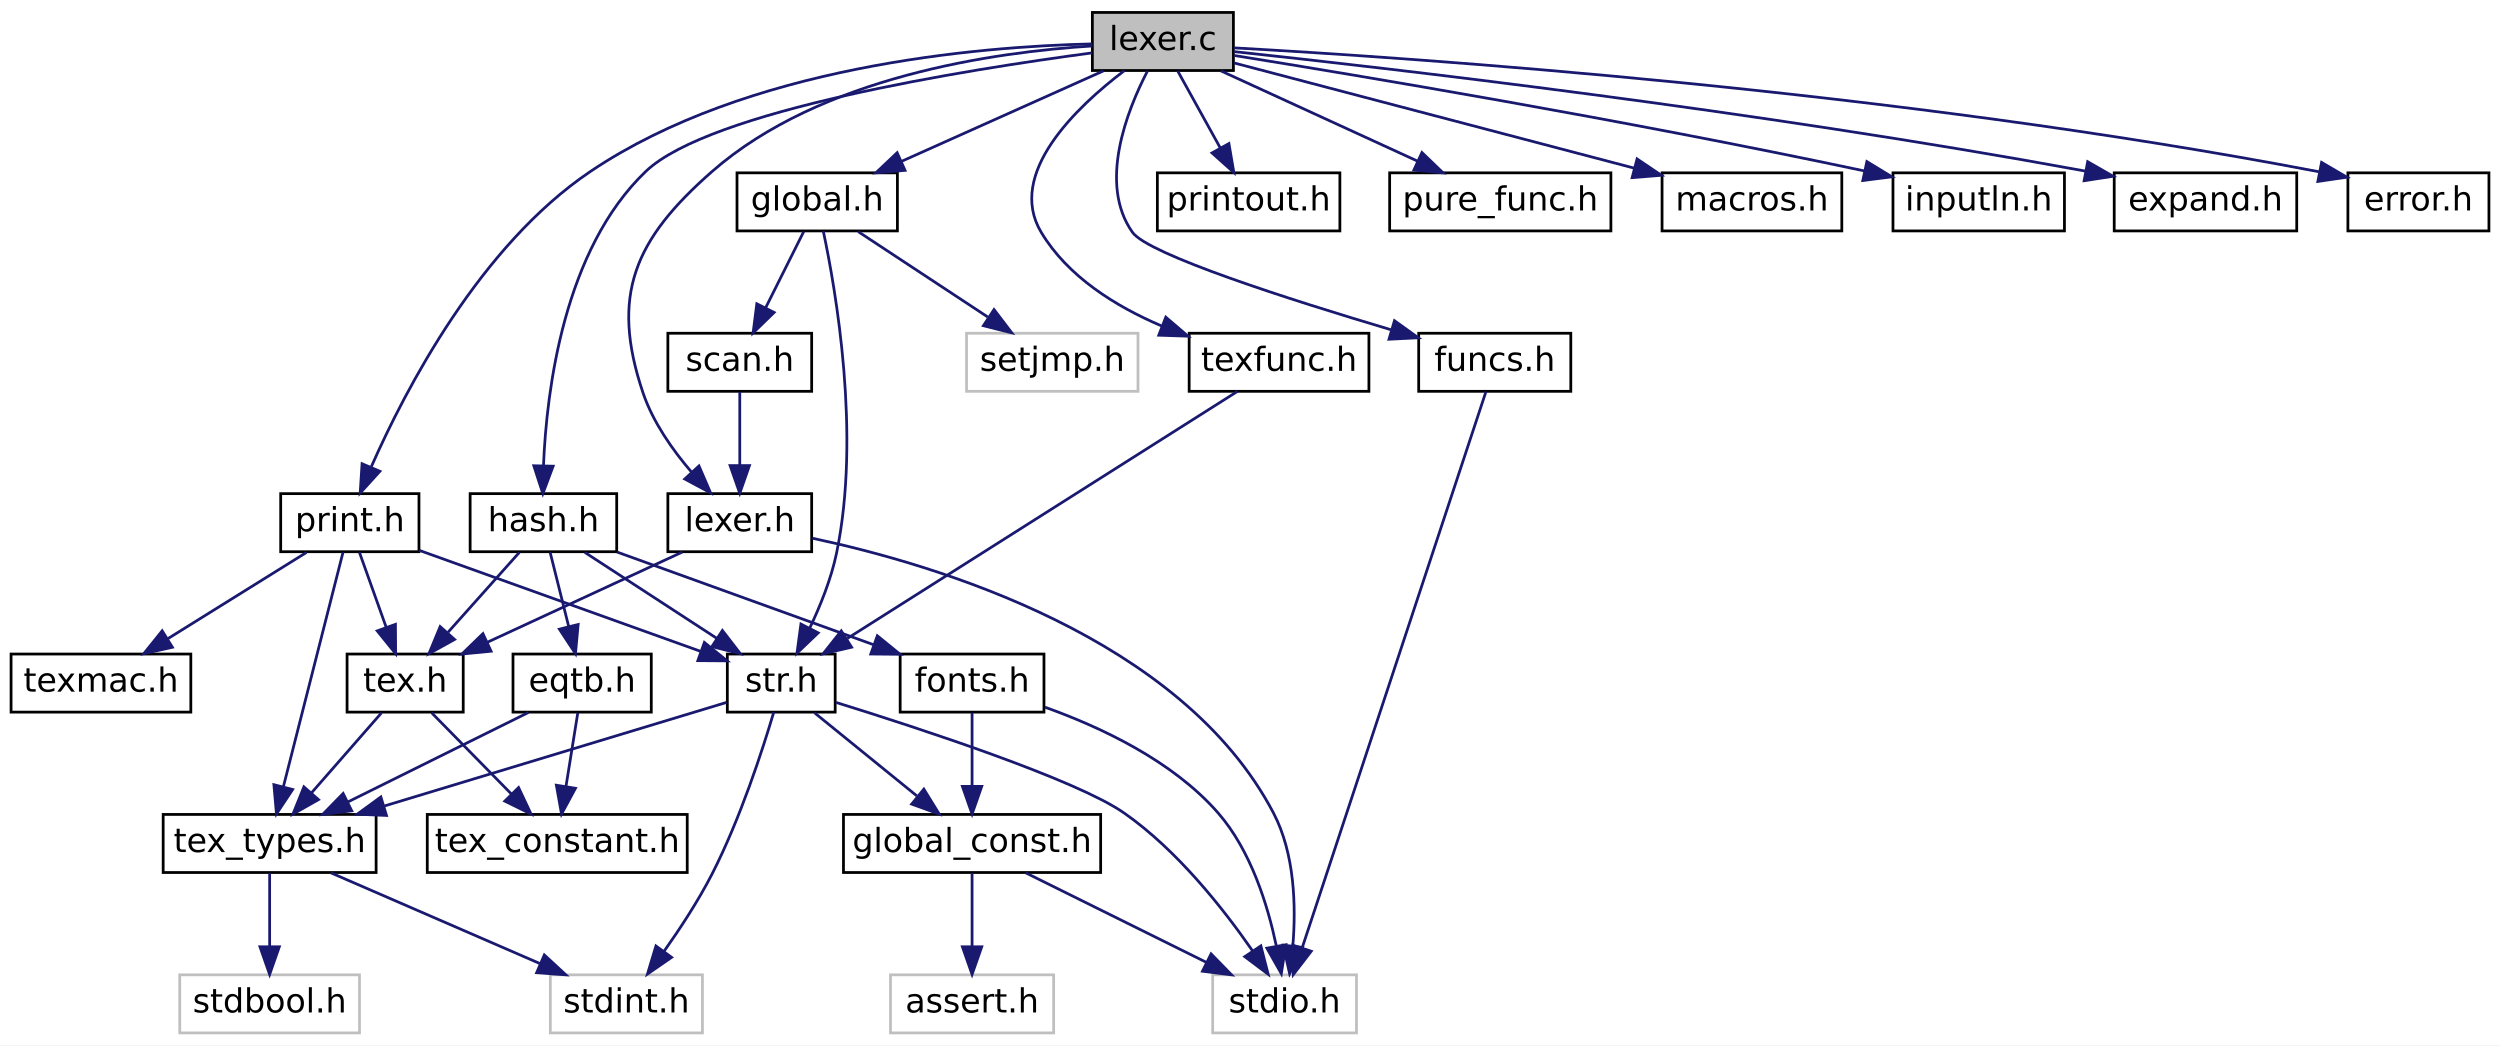
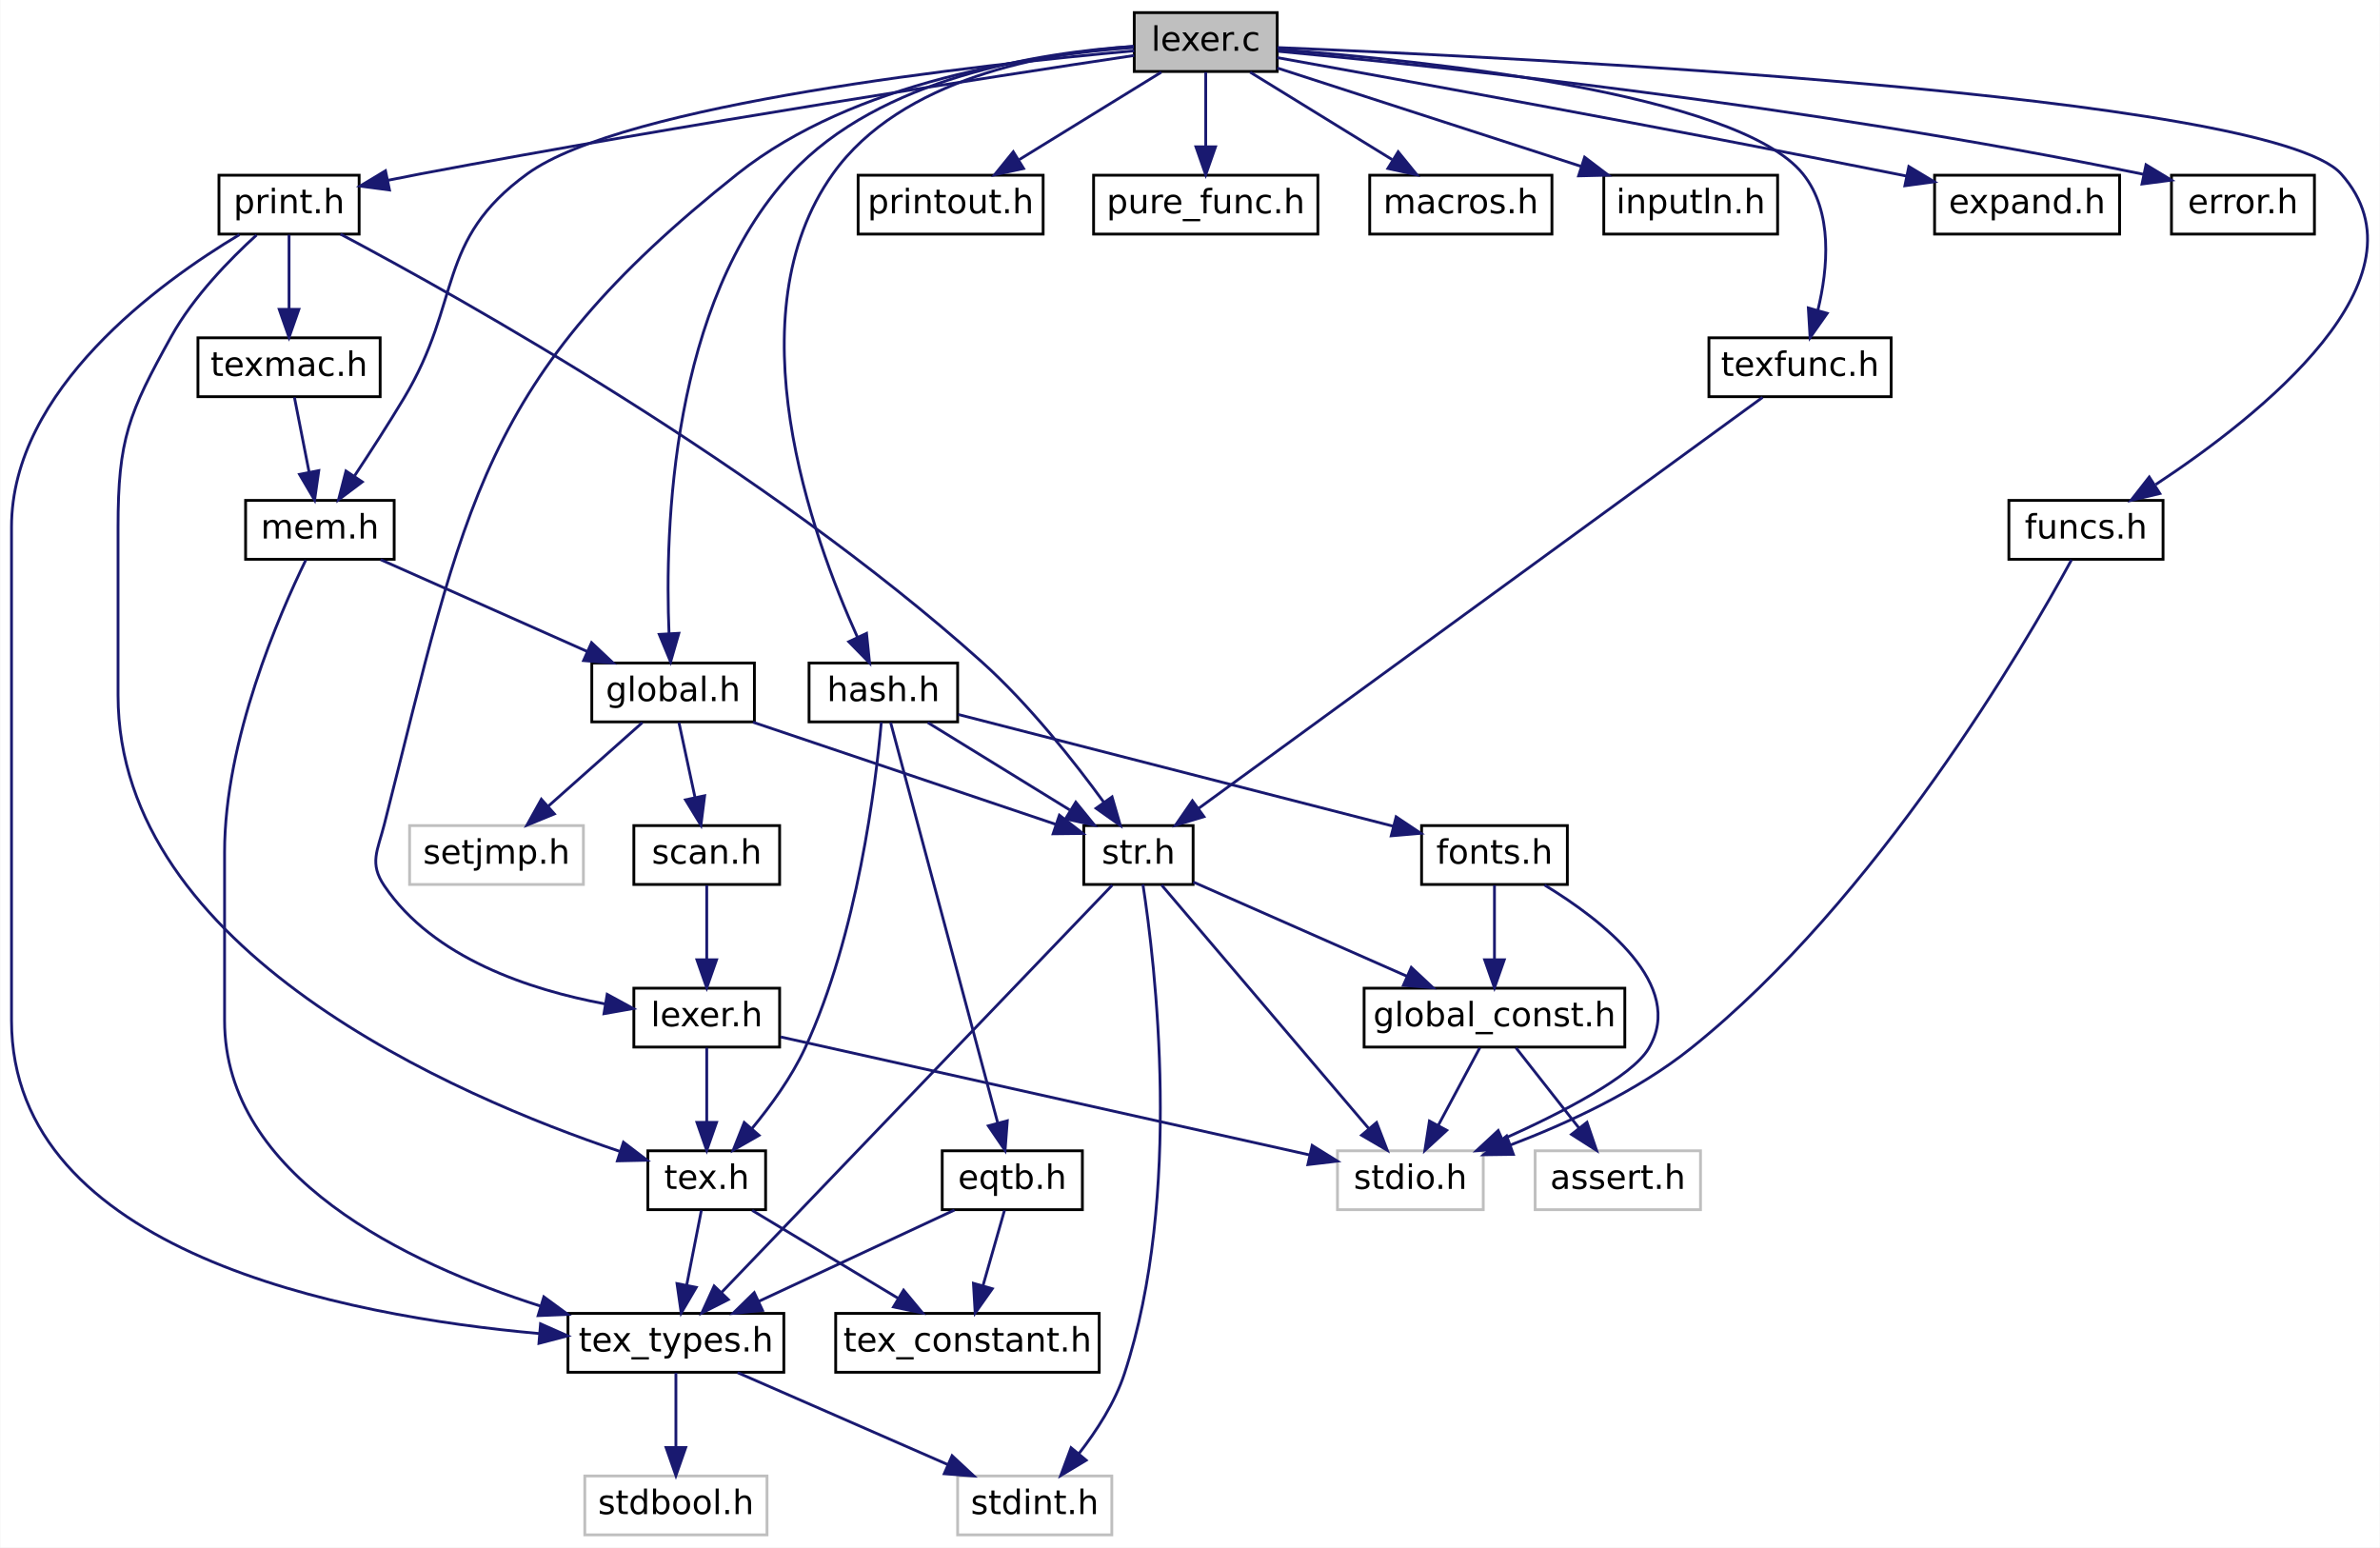
- <svg xmlns="http://www.w3.org/2000/svg" xmlns:xlink="http://www.w3.org/1999/xlink" width="904pt" height="378pt" viewBox="0.00 0.00 904.00 378.00">
-   <g id="graph0" class="graph" transform="scale(1 1) rotate(0) translate(4 374)">
-     <polygon fill="white" stroke="transparent" points="-4,4 -4,-374 900,-374 900,4 -4,4" />
+ <svg xmlns="http://www.w3.org/2000/svg" xmlns:xlink="http://www.w3.org/1999/xlink" width="849pt" height="552pt" viewBox="0.00 0.00 848.78 552.00">
+   <g id="graph0" class="graph" transform="scale(1 1) rotate(0) translate(4 548)">
+     <polygon fill="white" stroke="transparent" points="-4,4 -4,-548 844.78,-548 844.78,4 -4,4" />
    <g id="node1" class="node">
      <g id="a_node1">
        <a xlink:title=" ">
-           <polygon fill="#bfbfbf" stroke="black" points="391,-348.5 391,-369.5 442,-369.5 442,-348.5 391,-348.5" />
-           <text text-anchor="middle" x="416.5" y="-355.9" font-family="DejaVuSans" font-size="12.00">lexer.c</text>
+           <polygon fill="#bfbfbf" stroke="black" points="400.5,-522.5 400.5,-543.5 451.5,-543.5 451.5,-522.5 400.5,-522.5" />
+           <text text-anchor="middle" x="426" y="-529.9" font-family="DejaVuSans" font-size="12.00">lexer.c</text>
        </a>
      </g>
    </g>
    <g id="node2" class="node">
      <g id="a_node2">
        <a xlink:href="print_8h.html" target="_top" xlink:title=" ">
-           <polygon fill="white" stroke="black" points="97.5,-174.5 97.5,-195.5 147.5,-195.5 147.5,-174.5 97.5,-174.5" />
-           <text text-anchor="middle" x="122.5" y="-181.9" font-family="DejaVuSans" font-size="12.00">print.h</text>
+           <polygon fill="white" stroke="black" points="74,-464.5 74,-485.5 124,-485.5 124,-464.5 74,-464.5" />
+           <text text-anchor="middle" x="99" y="-471.9" font-family="DejaVuSans" font-size="12.00">print.h</text>
        </a>
      </g>
    </g>
    <g id="edge1" class="edge">
-       <path fill="none" stroke="midnightblue" d="M390.94,-358.13C349.39,-357.16 266.15,-350.14 209.5,-312 169.61,-285.14 142.66,-233.33 130.27,-205.24" />
-       <polygon fill="midnightblue" stroke="midnightblue" points="133.37,-203.58 126.24,-195.74 126.92,-206.31 133.37,-203.58" />
-     </g>
-     <g id="node13" class="node">
-       <g id="a_node13">
+       <path fill="none" stroke="midnightblue" d="M400.45,-528.21C351.13,-520.81 239.43,-503.6 146,-486 142.14,-485.27 138.12,-484.48 134.12,-483.66" />
+       <polygon fill="midnightblue" stroke="midnightblue" points="134.83,-480.23 124.32,-481.62 133.4,-487.08 134.83,-480.23" />
+     </g>
+     <g id="node9" class="node">
+       <g id="a_node9">
+         <a xlink:href="mem_8h.html" target="_top" xlink:title=" ">
+           <polygon fill="white" stroke="black" points="83.5,-348.5 83.5,-369.5 136.5,-369.5 136.5,-348.5 83.5,-348.5" />
+           <text text-anchor="middle" x="110" y="-355.9" font-family="DejaVuSans" font-size="12.00">mem.h</text>
+         </a>
+       </g>
+     </g>
+     <g id="edge45" class="edge">
+       <path fill="none" stroke="midnightblue" d="M400.47,-529.89C345.57,-524.93 218.44,-511 184,-486 151.16,-462.16 160.88,-440.8 140,-406 134.44,-396.73 127.92,-386.65 122.39,-378.3" />
+       <polygon fill="midnightblue" stroke="midnightblue" points="125.12,-376.1 116.65,-369.73 119.31,-379.99 125.12,-376.1" />
+     </g>
+     <g id="node10" class="node">
+       <g id="a_node10">
        <a xlink:href="global_8h.html" target="_top" xlink:title=" ">
-           <polygon fill="white" stroke="black" points="262.5,-290.5 262.5,-311.5 320.5,-311.5 320.5,-290.5 262.5,-290.5" />
-           <text text-anchor="middle" x="291.5" y="-297.9" font-family="DejaVuSans" font-size="12.00">global.h</text>
-         </a>
-       </g>
-     </g>
-     <g id="edge16" class="edge">
-       <path fill="none" stroke="midnightblue" d="M395.01,-348.37C374.86,-339.34 344.51,-325.75 321.88,-315.61" />
-       <polygon fill="midnightblue" stroke="midnightblue" points="323.26,-312.4 312.71,-311.5 320.4,-318.78 323.26,-312.4" />
-     </g>
-     <g id="node16" class="node">
-       <g id="a_node16">
-         <a xlink:href="lexer_8h.html" target="_top" xlink:title=" ">
-           <polygon fill="white" stroke="black" points="237.5,-174.5 237.5,-195.5 289.5,-195.5 289.5,-174.5 237.5,-174.5" />
-           <text text-anchor="middle" x="263.5" y="-181.9" font-family="DejaVuSans" font-size="12.00">lexer.h</text>
-         </a>
-       </g>
-     </g>
-     <g id="edge42" class="edge">
-       <path fill="none" stroke="midnightblue" d="M390.99,-357.38C355.94,-355.21 292.76,-346.39 253.5,-312 225.48,-287.45 216.6,-267.3 228.5,-232 232.07,-221.41 239.15,-211.34 246.02,-203.33" />
-       <polygon fill="midnightblue" stroke="midnightblue" points="248.75,-205.52 252.94,-195.79 243.6,-200.79 248.75,-205.52" />
+           <polygon fill="white" stroke="black" points="207,-290.5 207,-311.5 265,-311.5 265,-290.5 207,-290.5" />
+           <text text-anchor="middle" x="236" y="-297.9" font-family="DejaVuSans" font-size="12.00">global.h</text>
+         </a>
+       </g>
+     </g>
+     <g id="edge25" class="edge">
+       <path fill="none" stroke="midnightblue" d="M400.25,-531.46C367.08,-529.31 309.9,-520.45 278,-486 235.23,-439.81 233,-359.31 234.55,-322.02" />
+       <polygon fill="midnightblue" stroke="midnightblue" points="238.05,-322.1 235.11,-311.92 231.06,-321.71 238.05,-322.1" />
    </g>
    <g id="node17" class="node">
      <g id="a_node17">
-         <a xlink:href="texfunc_8h.html" target="_top" xlink:title=" ">
-           <polygon fill="white" stroke="black" points="426,-232.5 426,-253.5 491,-253.5 491,-232.5 426,-232.5" />
-           <text text-anchor="middle" x="458.5" y="-239.9" font-family="DejaVuSans" font-size="12.00">texfunc.h</text>
-         </a>
-       </g>
-     </g>
-     <g id="edge23" class="edge">
-       <path fill="none" stroke="midnightblue" d="M402.57,-348.45C385.35,-335.41 359.78,-311.23 372.5,-290 382.1,-273.97 399.41,-263.22 415.99,-256.16" />
-       <polygon fill="midnightblue" stroke="midnightblue" points="417.55,-259.31 425.6,-252.43 415.01,-252.79 417.55,-259.31" />
+         <a xlink:href="lexer_8h.html" target="_top" xlink:title=" ">
+           <polygon fill="white" stroke="black" points="222,-174.5 222,-195.5 274,-195.5 274,-174.5 222,-174.5" />
+           <text text-anchor="middle" x="248" y="-181.9" font-family="DejaVuSans" font-size="12.00">lexer.h</text>
+         </a>
+       </g>
+     </g>
+     <g id="edge46" class="edge">
+       <path fill="none" stroke="midnightblue" d="M400.31,-531.04C364.92,-528.47 300.81,-519.19 259,-486 167.1,-413.04 161.89,-367.72 133,-254 130.59,-244.52 127.52,-240.1 133,-232 150.45,-206.22 184.95,-194.89 211.63,-189.91" />
+       <polygon fill="midnightblue" stroke="midnightblue" points="212.48,-193.31 221.78,-188.24 211.34,-186.4 212.48,-193.31" />
    </g>
    <g id="node18" class="node">
      <g id="a_node18">
-         <a xlink:href="printout_8h.html" target="_top" xlink:title=" ">
-           <polygon fill="white" stroke="black" points="414.5,-290.5 414.5,-311.5 480.5,-311.5 480.5,-290.5 414.5,-290.5" />
-           <text text-anchor="middle" x="447.5" y="-297.9" font-family="DejaVuSans" font-size="12.00">printout.h</text>
-         </a>
-       </g>
-     </g>
-     <g id="edge25" class="edge">
-       <path fill="none" stroke="midnightblue" d="M421.9,-348.25C426.12,-340.62 432.12,-329.79 437.24,-320.53" />
-       <polygon fill="midnightblue" stroke="midnightblue" points="440.38,-322.09 442.16,-311.64 434.26,-318.7 440.38,-322.09" />
+         <a xlink:href="texfunc_8h.html" target="_top" xlink:title=" ">
+           <polygon fill="white" stroke="black" points="605.5,-406.5 605.5,-427.5 670.5,-427.5 670.5,-406.5 605.5,-406.5" />
+           <text text-anchor="middle" x="638" y="-413.9" font-family="DejaVuSans" font-size="12.00">texfunc.h</text>
+         </a>
+       </g>
+     </g>
+     <g id="edge26" class="edge">
+       <path fill="none" stroke="midnightblue" d="M451.78,-530.36C503.23,-526.49 615.71,-514.85 639,-486 649.86,-472.54 647.97,-452.23 644.36,-437.31" />
+       <polygon fill="midnightblue" stroke="midnightblue" points="647.69,-436.23 641.59,-427.57 640.96,-438.15 647.69,-436.23" />
    </g>
    <g id="node19" class="node">
      <g id="a_node19">
-         <a xlink:href="pure__func_8h.html" target="_top" xlink:title=" ">
-           <polygon fill="white" stroke="black" points="498.5,-290.5 498.5,-311.5 578.5,-311.5 578.5,-290.5 498.5,-290.5" />
-           <text text-anchor="middle" x="538.5" y="-297.9" font-family="DejaVuSans" font-size="12.00">pure_func.h</text>
-         </a>
-       </g>
-     </g>
-     <g id="edge26" class="edge">
-       <path fill="none" stroke="midnightblue" d="M437.47,-348.37C457.06,-339.38 486.5,-325.87 508.55,-315.75" />
-       <polygon fill="midnightblue" stroke="midnightblue" points="510.17,-318.85 517.8,-311.5 507.25,-312.49 510.17,-318.85" />
+         <a xlink:href="printout_8h.html" target="_top" xlink:title=" ">
+           <polygon fill="white" stroke="black" points="302,-464.5 302,-485.5 368,-485.5 368,-464.5 302,-464.5" />
+           <text text-anchor="middle" x="335" y="-471.9" font-family="DejaVuSans" font-size="12.00">printout.h</text>
+         </a>
+       </g>
+     </g>
+     <g id="edge28" class="edge">
+       <path fill="none" stroke="midnightblue" d="M410.15,-522.25C396.19,-513.65 375.63,-501 359.54,-491.1" />
+       <polygon fill="midnightblue" stroke="midnightblue" points="361.02,-487.9 350.67,-485.64 357.35,-493.86 361.02,-487.9" />
    </g>
    <g id="node20" class="node">
      <g id="a_node20">
-         <a xlink:href="macros_8h.html" target="_top" xlink:title=" ">
-           <polygon fill="white" stroke="black" points="597,-290.5 597,-311.5 662,-311.5 662,-290.5 597,-290.5" />
-           <text text-anchor="middle" x="629.5" y="-297.9" font-family="DejaVuSans" font-size="12.00">macros.h</text>
-         </a>
-       </g>
-     </g>
-     <g id="edge27" class="edge">
-       <path fill="none" stroke="midnightblue" d="M442.19,-351.25C478.12,-341.8 543.81,-324.53 587.07,-313.16" />
-       <polygon fill="midnightblue" stroke="midnightblue" points="587.96,-316.54 596.74,-310.61 586.18,-309.77 587.96,-316.54" />
+         <a xlink:href="pure__func_8h.html" target="_top" xlink:title=" ">
+           <polygon fill="white" stroke="black" points="386,-464.5 386,-485.5 466,-485.5 466,-464.5 386,-464.5" />
+           <text text-anchor="middle" x="426" y="-471.9" font-family="DejaVuSans" font-size="12.00">pure_func.h</text>
+         </a>
+       </g>
+     </g>
+     <g id="edge29" class="edge">
+       <path fill="none" stroke="midnightblue" d="M426,-522.25C426,-514.94 426,-504.69 426,-495.7" />
+       <polygon fill="midnightblue" stroke="midnightblue" points="429.5,-495.64 426,-485.64 422.5,-495.64 429.5,-495.64" />
    </g>
    <g id="node21" class="node">
      <g id="a_node21">
-         <a xlink:href="inputln_8h.html" target="_top" xlink:title=" ">
-           <polygon fill="white" stroke="black" points="680.5,-290.5 680.5,-311.5 742.5,-311.5 742.5,-290.5 680.5,-290.5" />
-           <text text-anchor="middle" x="711.5" y="-297.9" font-family="DejaVuSans" font-size="12.00">inputln.h</text>
-         </a>
-       </g>
-     </g>
-     <g id="edge28" class="edge">
-       <path fill="none" stroke="midnightblue" d="M442.31,-353.93C486.81,-346.78 581.02,-331.1 670.11,-312.2" />
-       <polygon fill="midnightblue" stroke="midnightblue" points="671.06,-315.57 680.1,-310.06 669.59,-308.73 671.06,-315.57" />
+         <a xlink:href="macros_8h.html" target="_top" xlink:title=" ">
+           <polygon fill="white" stroke="black" points="484.5,-464.5 484.5,-485.5 549.5,-485.5 549.5,-464.5 484.5,-464.5" />
+           <text text-anchor="middle" x="517" y="-471.9" font-family="DejaVuSans" font-size="12.00">macros.h</text>
+         </a>
+       </g>
+     </g>
+     <g id="edge30" class="edge">
+       <path fill="none" stroke="midnightblue" d="M441.85,-522.25C455.81,-513.65 476.37,-501 492.46,-491.1" />
+       <polygon fill="midnightblue" stroke="midnightblue" points="494.65,-493.86 501.33,-485.64 490.98,-487.9 494.65,-493.86" />
    </g>
    <g id="node22" class="node">
      <g id="a_node22">
-         <a xlink:href="funcs_8h.html" target="_top" xlink:title=" ">
-           <polygon fill="white" stroke="black" points="509,-232.5 509,-253.5 564,-253.5 564,-232.5 509,-232.5" />
-           <text text-anchor="middle" x="536.5" y="-239.9" font-family="DejaVuSans" font-size="12.00">funcs.h</text>
-         </a>
-       </g>
-     </g>
-     <g id="edge29" class="edge">
-       <path fill="none" stroke="midnightblue" d="M410.88,-348.22C403.55,-334.05 393.05,-307.56 405.5,-290 411.15,-282.02 462.26,-265.68 498.93,-254.78" />
-       <polygon fill="midnightblue" stroke="midnightblue" points="500.24,-258.04 508.85,-251.86 498.26,-251.33 500.24,-258.04" />
+         <a xlink:href="inputln_8h.html" target="_top" xlink:title=" ">
+           <polygon fill="white" stroke="black" points="568,-464.5 568,-485.5 630,-485.5 630,-464.5 568,-464.5" />
+           <text text-anchor="middle" x="599" y="-471.9" font-family="DejaVuSans" font-size="12.00">inputln.h</text>
+         </a>
+       </g>
+     </g>
+     <g id="edge31" class="edge">
+       <path fill="none" stroke="midnightblue" d="M451.53,-523.74C480.06,-514.5 526.61,-499.43 559.77,-488.7" />
+       <polygon fill="midnightblue" stroke="midnightblue" points="561.16,-491.93 569.6,-485.52 559.01,-485.27 561.16,-491.93" />
    </g>
    <g id="node23" class="node">
      <g id="a_node23">
-         <a xlink:href="expand_8h.html" target="_top" xlink:title=" ">
-           <polygon fill="white" stroke="black" points="760.5,-290.5 760.5,-311.5 826.5,-311.5 826.5,-290.5 760.5,-290.5" />
-           <text text-anchor="middle" x="793.5" y="-297.9" font-family="DejaVuSans" font-size="12.00">expand.h</text>
-         </a>
-       </g>
-     </g>
-     <g id="edge31" class="edge">
-       <path fill="none" stroke="midnightblue" d="M442.27,-355.33C497.09,-349.46 629.46,-334.31 749.96,-312.15" />
-       <polygon fill="midnightblue" stroke="midnightblue" points="750.9,-315.53 760.09,-310.26 749.62,-308.65 750.9,-315.53" />
+         <a xlink:href="funcs_8h.html" target="_top" xlink:title=" ">
+           <polygon fill="white" stroke="black" points="712.5,-348.5 712.5,-369.5 767.5,-369.5 767.5,-348.5 712.5,-348.5" />
+           <text text-anchor="middle" x="740" y="-355.9" font-family="DejaVuSans" font-size="12.00">funcs.h</text>
+         </a>
+       </g>
+     </g>
+     <g id="edge32" class="edge">
+       <path fill="none" stroke="midnightblue" d="M451.59,-531.03C536.6,-527.56 805.64,-514.41 831,-486 864.22,-448.8 802.03,-399.63 764.89,-375.17" />
+       <polygon fill="midnightblue" stroke="midnightblue" points="766.36,-371.96 756.06,-369.51 762.58,-377.85 766.36,-371.96" />
    </g>
    <g id="node24" class="node">
      <g id="a_node24">
-         <a xlink:href="error_8h.html" target="_top" xlink:title=" ">
-           <polygon fill="white" stroke="black" points="845,-290.5 845,-311.5 896,-311.5 896,-290.5 845,-290.5" />
-           <text text-anchor="middle" x="870.5" y="-297.9" font-family="DejaVuSans" font-size="12.00">error.h</text>
-         </a>
-       </g>
-     </g>
-     <g id="edge32" class="edge">
-       <path fill="none" stroke="midnightblue" d="M442.23,-356.69C506.75,-353.09 680.6,-341.41 834.52,-311.89" />
-       <polygon fill="midnightblue" stroke="midnightblue" points="835.48,-315.27 844.63,-309.92 834.14,-308.4 835.48,-315.27" />
+         <a xlink:href="expand_8h.html" target="_top" xlink:title=" ">
+           <polygon fill="white" stroke="black" points="686,-464.5 686,-485.5 752,-485.5 752,-464.5 686,-464.5" />
+           <text text-anchor="middle" x="719" y="-471.9" font-family="DejaVuSans" font-size="12.00">expand.h</text>
+         </a>
+       </g>
+     </g>
+     <g id="edge34" class="edge">
+       <path fill="none" stroke="midnightblue" d="M451.54,-527.44C496.27,-519.4 591.69,-502.05 672,-486 673.27,-485.75 674.55,-485.49 675.85,-485.23" />
+       <polygon fill="midnightblue" stroke="midnightblue" points="676.81,-488.6 685.9,-483.15 675.4,-481.74 676.81,-488.6" />
    </g>
    <g id="node25" class="node">
      <g id="a_node25">
+         <a xlink:href="error_8h.html" target="_top" xlink:title=" ">
+           <polygon fill="white" stroke="black" points="770.5,-464.5 770.5,-485.5 821.5,-485.5 821.5,-464.5 770.5,-464.5" />
+           <text text-anchor="middle" x="796" y="-471.9" font-family="DejaVuSans" font-size="12.00">error.h</text>
+         </a>
+       </g>
+     </g>
+     <g id="edge35" class="edge">
+       <path fill="none" stroke="midnightblue" d="M451.85,-529.71C506.87,-524.57 639.71,-510.75 760.69,-485.79" />
+       <polygon fill="midnightblue" stroke="midnightblue" points="761.42,-489.22 770.49,-483.74 759.99,-482.36 761.42,-489.22" />
+     </g>
+     <g id="node26" class="node">
+       <g id="a_node26">
        <a xlink:href="hash_8h.html" target="_top" xlink:title=" ">
-           <polygon fill="white" stroke="black" points="166,-174.5 166,-195.5 219,-195.5 219,-174.5 166,-174.5" />
-           <text text-anchor="middle" x="192.5" y="-181.9" font-family="DejaVuSans" font-size="12.00">hash.h</text>
-         </a>
-       </g>
-     </g>
-     <g id="edge33" class="edge">
-       <path fill="none" stroke="midnightblue" d="M390.92,-354.88C345.31,-348.81 252.57,-334.07 229.5,-312 199.96,-283.74 193.65,-233.26 192.52,-205.55" />
-       <polygon fill="midnightblue" stroke="midnightblue" points="196.02,-205.43 192.3,-195.5 189.02,-205.58 196.02,-205.43" />
+           <polygon fill="white" stroke="black" points="284.5,-290.5 284.5,-311.5 337.5,-311.5 337.5,-290.5 284.5,-290.5" />
+           <text text-anchor="middle" x="311" y="-297.9" font-family="DejaVuSans" font-size="12.00">hash.h</text>
+         </a>
+       </g>
+     </g>
+     <g id="edge36" class="edge">
+       <path fill="none" stroke="midnightblue" d="M400.31,-531.45C369.04,-529.23 317.38,-520.23 293,-486 257.07,-435.56 285.53,-356.62 301.72,-320.8" />
+       <polygon fill="midnightblue" stroke="midnightblue" points="305,-322.07 306.09,-311.53 298.67,-319.09 305,-322.07" />
    </g>
    <g id="node3" class="node">
      <g id="a_node3">
        <a xlink:href="tex__types_8h.html" target="_top" xlink:title=" ">
-           <polygon fill="white" stroke="black" points="55,-58.5 55,-79.5 132,-79.5 132,-58.5 55,-58.5" />
-           <text text-anchor="middle" x="93.5" y="-65.9" font-family="DejaVuSans" font-size="12.00">tex_types.h</text>
+           <polygon fill="white" stroke="black" points="198.5,-58.5 198.5,-79.5 275.5,-79.5 275.5,-58.5 198.5,-58.5" />
+           <text text-anchor="middle" x="237" y="-65.9" font-family="DejaVuSans" font-size="12.00">tex_types.h</text>
        </a>
      </g>
    </g>
    <g id="edge2" class="edge">
-       <path fill="none" stroke="midnightblue" d="M120.03,-174.28C115.28,-155.6 104.79,-114.37 98.52,-89.72" />
-       <polygon fill="midnightblue" stroke="midnightblue" points="101.82,-88.52 95.97,-79.69 95.04,-90.25 101.82,-88.52" />
+       <path fill="none" stroke="midnightblue" d="M81.3,-464.3C52.82,-447.25 0,-409.02 0,-360 0,-360 0,-360 0,-184 0,-101.27 118.73,-78.54 188.12,-72.32" />
+       <polygon fill="midnightblue" stroke="midnightblue" points="188.71,-75.78 198.39,-71.49 188.14,-68.81 188.71,-75.78" />
    </g>
    <g id="node6" class="node">
      <g id="a_node6">
        <a xlink:href="tex_8h.html" target="_top" xlink:title=" ">
-           <polygon fill="white" stroke="black" points="121.5,-116.5 121.5,-137.5 163.5,-137.5 163.5,-116.5 121.5,-116.5" />
-           <text text-anchor="middle" x="142.5" y="-123.9" font-family="DejaVuSans" font-size="12.00">tex.h</text>
+           <polygon fill="white" stroke="black" points="227,-116.5 227,-137.5 269,-137.5 269,-116.5 227,-116.5" />
+           <text text-anchor="middle" x="248" y="-123.9" font-family="DejaVuSans" font-size="12.00">tex.h</text>
        </a>
      </g>
    </g>
    <g id="edge5" class="edge">
-       <path fill="none" stroke="midnightblue" d="M125.98,-174.25C128.65,-166.78 132.41,-156.24 135.67,-147.11" />
-       <polygon fill="midnightblue" stroke="midnightblue" points="138.99,-148.24 139.06,-137.64 132.4,-145.88 138.99,-148.24" />
+       <path fill="none" stroke="midnightblue" d="M87.41,-464.17C77.93,-455.54 64.87,-442.19 57,-428 41.78,-400.56 38,-391.38 38,-360 38,-360 38,-360 38,-300 38,-208.64 158.43,-157.01 216.89,-137.33" />
+       <polygon fill="midnightblue" stroke="midnightblue" points="218.29,-140.56 226.71,-134.13 216.12,-133.9 218.29,-140.56" />
    </g>
    <g id="node8" class="node">
      <g id="a_node8">
        <a xlink:href="texmac_8h.html" target="_top" xlink:title=" ">
-           <polygon fill="white" stroke="black" points="0,-116.5 0,-137.5 65,-137.5 65,-116.5 0,-116.5" />
-           <text text-anchor="middle" x="32.5" y="-123.9" font-family="DejaVuSans" font-size="12.00">texmac.h</text>
+           <polygon fill="white" stroke="black" points="66.5,-406.5 66.5,-427.5 131.5,-427.5 131.5,-406.5 66.5,-406.5" />
+           <text text-anchor="middle" x="99" y="-413.9" font-family="DejaVuSans" font-size="12.00">texmac.h</text>
        </a>
      </g>
    </g>
    <g id="edge8" class="edge">
-       <path fill="none" stroke="midnightblue" d="M106.82,-174.25C93.01,-165.65 72.68,-153 56.77,-143.1" />
-       <polygon fill="midnightblue" stroke="midnightblue" points="58.34,-139.95 48,-137.64 54.64,-145.9 58.34,-139.95" />
-     </g>
-     <g id="node9" class="node">
-       <g id="a_node9">
+       <path fill="none" stroke="midnightblue" d="M99,-464.25C99,-456.94 99,-446.69 99,-437.7" />
+       <polygon fill="midnightblue" stroke="midnightblue" points="102.5,-437.64 99,-427.64 95.5,-437.64 102.5,-437.64" />
+     </g>
+     <g id="node12" class="node">
+       <g id="a_node12">
        <a xlink:href="str_8h.html" target="_top" xlink:title=" ">
-           <polygon fill="white" stroke="black" points="259,-116.5 259,-137.5 298,-137.5 298,-116.5 259,-116.5" />
-           <text text-anchor="middle" x="278.5" y="-123.9" font-family="DejaVuSans" font-size="12.00">str.h</text>
-         </a>
-       </g>
-     </g>
-     <g id="edge9" class="edge">
-       <path fill="none" stroke="midnightblue" d="M147.56,-175C175.3,-165.05 219.94,-149.02 249.25,-138.5" />
-       <polygon fill="midnightblue" stroke="midnightblue" points="250.7,-141.7 258.93,-135.03 248.34,-135.11 250.7,-141.7" />
+           <polygon fill="white" stroke="black" points="382.5,-232.5 382.5,-253.5 421.5,-253.5 421.5,-232.5 382.5,-232.5" />
+           <text text-anchor="middle" x="402" y="-239.9" font-family="DejaVuSans" font-size="12.00">str.h</text>
+         </a>
+       </g>
+     </g>
+     <g id="edge24" class="edge">
+       <path fill="none" stroke="midnightblue" d="M117.36,-464.48C160.22,-441.75 269.08,-381 346,-312 362.97,-296.78 379.16,-276.23 389.73,-261.71" />
+       <polygon fill="midnightblue" stroke="midnightblue" points="392.59,-263.74 395.54,-253.56 386.89,-259.67 392.59,-263.74" />
    </g>
    <g id="node4" class="node">
      <g id="a_node4">
        <a xlink:title=" ">
-           <polygon fill="white" stroke="#bfbfbf" points="61,-0.5 61,-21.5 126,-21.5 126,-0.5 61,-0.5" />
-           <text text-anchor="middle" x="93.5" y="-7.9" font-family="DejaVuSans" font-size="12.00">stdbool.h</text>
+           <polygon fill="white" stroke="#bfbfbf" points="204.5,-0.5 204.5,-21.5 269.5,-21.5 269.5,-0.5 204.5,-0.5" />
+           <text text-anchor="middle" x="237" y="-7.9" font-family="DejaVuSans" font-size="12.00">stdbool.h</text>
        </a>
      </g>
    </g>
    <g id="edge3" class="edge">
-       <path fill="none" stroke="midnightblue" d="M93.5,-58.25C93.5,-50.94 93.5,-40.69 93.5,-31.7" />
-       <polygon fill="midnightblue" stroke="midnightblue" points="97,-31.64 93.5,-21.64 90,-31.64 97,-31.64" />
+       <path fill="none" stroke="midnightblue" d="M237,-58.25C237,-50.94 237,-40.69 237,-31.7" />
+       <polygon fill="midnightblue" stroke="midnightblue" points="240.5,-31.64 237,-21.64 233.5,-31.64 240.5,-31.64" />
    </g>
    <g id="node5" class="node">
      <g id="a_node5">
        <a xlink:title=" ">
-           <polygon fill="white" stroke="#bfbfbf" points="195,-0.5 195,-21.5 250,-21.5 250,-0.5 195,-0.5" />
-           <text text-anchor="middle" x="222.5" y="-7.9" font-family="DejaVuSans" font-size="12.00">stdint.h</text>
+           <polygon fill="white" stroke="#bfbfbf" points="337.5,-0.5 337.5,-21.5 392.5,-21.5 392.5,-0.5 337.5,-0.5" />
+           <text text-anchor="middle" x="365" y="-7.9" font-family="DejaVuSans" font-size="12.00">stdint.h</text>
        </a>
      </g>
    </g>
    <g id="edge4" class="edge">
-       <path fill="none" stroke="midnightblue" d="M115.68,-58.37C136.48,-49.34 167.79,-35.75 191.15,-25.61" />
-       <polygon fill="midnightblue" stroke="midnightblue" points="192.83,-28.69 200.61,-21.5 190.05,-22.27 192.83,-28.69" />
+       <path fill="none" stroke="midnightblue" d="M259,-58.37C279.64,-49.34 310.72,-35.75 333.89,-25.61" />
+       <polygon fill="midnightblue" stroke="midnightblue" points="335.52,-28.72 343.28,-21.5 332.72,-22.3 335.52,-28.72" />
    </g>
    <g id="edge6" class="edge">
-       <path fill="none" stroke="midnightblue" d="M133.96,-116.25C127.01,-108.3 117.01,-96.87 108.69,-87.37" />
-       <polygon fill="midnightblue" stroke="midnightblue" points="111.16,-84.86 101.94,-79.64 105.89,-89.47 111.16,-84.86" />
+       <path fill="none" stroke="midnightblue" d="M246.08,-116.25C244.65,-108.94 242.64,-98.69 240.87,-89.7" />
+       <polygon fill="midnightblue" stroke="midnightblue" points="244.26,-88.78 238.89,-79.64 237.39,-90.13 244.26,-88.78" />
    </g>
    <g id="node7" class="node">
      <g id="a_node7">
        <a xlink:href="tex__constant_8h.html" target="_top" xlink:title=" ">
-           <polygon fill="white" stroke="black" points="150.5,-58.5 150.5,-79.5 244.5,-79.5 244.5,-58.5 150.5,-58.5" />
-           <text text-anchor="middle" x="197.5" y="-65.9" font-family="DejaVuSans" font-size="12.00">tex_constant.h</text>
+           <polygon fill="white" stroke="black" points="294,-58.5 294,-79.5 388,-79.5 388,-58.5 294,-58.5" />
+           <text text-anchor="middle" x="341" y="-65.9" font-family="DejaVuSans" font-size="12.00">tex_constant.h</text>
        </a>
      </g>
    </g>
    <g id="edge7" class="edge">
-       <path fill="none" stroke="midnightblue" d="M152.08,-116.25C160.05,-108.14 171.56,-96.41 181.01,-86.79" />
-       <polygon fill="midnightblue" stroke="midnightblue" points="183.52,-89.23 188.03,-79.64 178.53,-84.32 183.52,-89.23" />
-     </g>
-     <g id="edge15" class="edge">
-       <path fill="none" stroke="midnightblue" d="M258.7,-120.01C229.35,-111.12 173.62,-94.25 135.06,-82.58" />
-       <polygon fill="midnightblue" stroke="midnightblue" points="135.75,-79.13 125.16,-79.58 133.72,-85.83 135.75,-79.13" />
+       <path fill="none" stroke="midnightblue" d="M264.2,-116.25C278.6,-107.57 299.87,-94.76 316.38,-84.82" />
+       <polygon fill="midnightblue" stroke="midnightblue" points="318.22,-87.8 324.99,-79.64 314.61,-81.8 318.22,-87.8" />
+     </g>
+     <g id="edge9" class="edge">
+       <path fill="none" stroke="midnightblue" d="M100.92,-406.25C102.35,-398.94 104.36,-388.69 106.13,-379.7" />
+       <polygon fill="midnightblue" stroke="midnightblue" points="109.61,-380.13 108.11,-369.64 102.74,-378.78 109.61,-380.13" />
+     </g>
+     <g id="edge10" class="edge">
+       <path fill="none" stroke="midnightblue" d="M104.98,-348.23C95.53,-328.88 76,-284.07 76,-244 76,-244 76,-244 76,-184 76,-128.2 141.2,-97.26 188.62,-82.13" />
+       <polygon fill="midnightblue" stroke="midnightblue" points="189.89,-85.4 198.44,-79.13 187.85,-78.7 189.89,-85.4" />
    </g>
    <g id="edge11" class="edge">
-       <path fill="none" stroke="midnightblue" d="M275.79,-116.46C271.8,-103.02 263.69,-77.93 253.5,-58 248.54,-48.3 241.91,-38.2 236.06,-29.93" />
-       <polygon fill="midnightblue" stroke="midnightblue" points="238.85,-27.82 230.13,-21.8 233.19,-31.94 238.85,-27.82" />
-     </g>
-     <g id="node10" class="node">
-       <g id="a_node10">
-         <a xlink:title=" ">
-           <polygon fill="white" stroke="#bfbfbf" points="434.5,-0.5 434.5,-21.5 486.5,-21.5 486.5,-0.5 434.5,-0.5" />
-           <text text-anchor="middle" x="460.5" y="-7.9" font-family="DejaVuSans" font-size="12.00">stdio.h</text>
-         </a>
-       </g>
-     </g>
-     <g id="edge10" class="edge">
-       <path fill="none" stroke="midnightblue" d="M298.3,-120C328.7,-110.57 385.18,-92.1 402.5,-80 421.67,-66.6 438.37,-45.41 448.87,-30.25" />
-       <polygon fill="midnightblue" stroke="midnightblue" points="451.93,-31.97 454.57,-21.71 446.1,-28.08 451.93,-31.97" />
+       <path fill="none" stroke="midnightblue" d="M131.66,-348.37C151.98,-339.34 182.56,-325.75 205.37,-315.61" />
+       <polygon fill="midnightblue" stroke="midnightblue" points="206.91,-318.76 214.62,-311.5 204.06,-312.36 206.91,-318.76" />
    </g>
    <g id="node11" class="node">
      <g id="a_node11">
-         <a xlink:href="global__const_8h.html" target="_top" xlink:title=" ">
-           <polygon fill="white" stroke="black" points="301,-58.5 301,-79.5 394,-79.5 394,-58.5 301,-58.5" />
-           <text text-anchor="middle" x="347.5" y="-65.9" font-family="DejaVuSans" font-size="12.00">global_const.h</text>
+         <a xlink:title=" ">
+           <polygon fill="white" stroke="#bfbfbf" points="142,-232.5 142,-253.5 204,-253.5 204,-232.5 142,-232.5" />
+           <text text-anchor="middle" x="173" y="-239.9" font-family="DejaVuSans" font-size="12.00">setjmp.h</text>
        </a>
      </g>
    </g>
    <g id="edge12" class="edge">
-       <path fill="none" stroke="midnightblue" d="M290.52,-116.25C300.71,-107.97 315.54,-95.94 327.51,-86.22" />
-       <polygon fill="midnightblue" stroke="midnightblue" points="330.06,-88.66 335.62,-79.64 325.65,-83.23 330.06,-88.66" />
+       <path fill="none" stroke="midnightblue" d="M225.03,-290.25C215.81,-282.05 202.45,-270.17 191.57,-260.51" />
+       <polygon fill="midnightblue" stroke="midnightblue" points="193.65,-257.67 183.85,-253.64 189,-262.9 193.65,-257.67" />
+     </g>
+     <g id="edge13" class="edge">
+       <path fill="none" stroke="midnightblue" d="M264.54,-290.37C294.69,-280.2 342,-264.24 372.51,-253.95" />
+       <polygon fill="midnightblue" stroke="midnightblue" points="373.8,-257.21 382.16,-250.69 371.56,-250.57 373.8,-257.21" />
+     </g>
+     <g id="node16" class="node">
+       <g id="a_node16">
+         <a xlink:href="scan_8h.html" target="_top" xlink:title=" ">
+           <polygon fill="white" stroke="black" points="222,-232.5 222,-253.5 274,-253.5 274,-232.5 222,-232.5" />
+           <text text-anchor="middle" x="248" y="-239.9" font-family="DejaVuSans" font-size="12.00">scan.h</text>
+         </a>
+       </g>
+     </g>
+     <g id="edge20" class="edge">
+       <path fill="none" stroke="midnightblue" d="M238.09,-290.25C239.66,-282.94 241.85,-272.69 243.78,-263.7" />
+       <polygon fill="midnightblue" stroke="midnightblue" points="247.26,-264.15 245.93,-253.64 240.42,-262.69 247.26,-264.15" />
+     </g>
+     <g id="edge19" class="edge">
+       <path fill="none" stroke="midnightblue" d="M392.66,-232.26C365.66,-204.11 287.29,-122.42 253.18,-86.87" />
+       <polygon fill="midnightblue" stroke="midnightblue" points="255.69,-84.43 246.24,-79.63 250.64,-89.27 255.69,-84.43" />
+     </g>
+     <g id="edge15" class="edge">
+       <path fill="none" stroke="midnightblue" d="M403.6,-232.49C407.89,-204.73 417.95,-121.75 397,-58 393.61,-47.68 387.09,-37.62 380.82,-29.55" />
+       <polygon fill="midnightblue" stroke="midnightblue" points="383.35,-27.11 374.27,-21.65 377.96,-31.58 383.35,-27.11" />
+     </g>
+     <g id="node13" class="node">
+       <g id="a_node13">
+         <a xlink:title=" ">
+           <polygon fill="white" stroke="#bfbfbf" points="473,-116.5 473,-137.5 525,-137.5 525,-116.5 473,-116.5" />
+           <text text-anchor="middle" x="499" y="-123.9" font-family="DejaVuSans" font-size="12.00">stdio.h</text>
+         </a>
+       </g>
    </g>
    <g id="edge14" class="edge">
-       <path fill="none" stroke="midnightblue" d="M366.93,-58.37C384.9,-49.46 411.84,-36.11 432.21,-26.02" />
-       <polygon fill="midnightblue" stroke="midnightblue" points="433.92,-29.08 441.33,-21.5 430.81,-22.81 433.92,-29.08" />
-     </g>
-     <g id="node12" class="node">
-       <g id="a_node12">
-         <a xlink:title=" ">
-           <polygon fill="white" stroke="#bfbfbf" points="318,-0.5 318,-21.5 377,-21.5 377,-0.5 318,-0.5" />
-           <text text-anchor="middle" x="347.5" y="-7.9" font-family="DejaVuSans" font-size="12.00">assert.h</text>
-         </a>
-       </g>
-     </g>
-     <g id="edge13" class="edge">
-       <path fill="none" stroke="midnightblue" d="M347.5,-58.25C347.5,-50.94 347.5,-40.69 347.5,-31.7" />
-       <polygon fill="midnightblue" stroke="midnightblue" points="351,-31.64 347.5,-21.64 344,-31.64 351,-31.64" />
-     </g>
-     <g id="edge18" class="edge">
-       <path fill="none" stroke="midnightblue" d="M293.71,-290.39C298.22,-269.15 307.38,-216.68 298.5,-174 296.56,-164.67 292.62,-154.9 288.75,-146.78" />
-       <polygon fill="midnightblue" stroke="midnightblue" points="291.85,-145.16 284.19,-137.84 285.61,-148.34 291.85,-145.16" />
+       <path fill="none" stroke="midnightblue" d="M410.27,-232.28C426.66,-213.01 463.48,-169.75 484.17,-145.43" />
+       <polygon fill="midnightblue" stroke="midnightblue" points="486.94,-147.58 490.75,-137.69 481.6,-143.04 486.94,-147.58" />
    </g>
    <g id="node14" class="node">
      <g id="a_node14">
-         <a xlink:title=" ">
-           <polygon fill="white" stroke="#bfbfbf" points="345.5,-232.5 345.5,-253.5 407.5,-253.5 407.5,-232.5 345.5,-232.5" />
-           <text text-anchor="middle" x="376.5" y="-239.9" font-family="DejaVuSans" font-size="12.00">setjmp.h</text>
-         </a>
-       </g>
-     </g>
-     <g id="edge17" class="edge">
-       <path fill="none" stroke="midnightblue" d="M306.31,-290.25C319.23,-281.73 338.19,-269.24 353.16,-259.38" />
-       <polygon fill="midnightblue" stroke="midnightblue" points="355.44,-262.07 361.86,-253.64 351.59,-256.22 355.44,-262.07" />
+         <a xlink:href="global__const_8h.html" target="_top" xlink:title=" ">
+           <polygon fill="white" stroke="black" points="482.5,-174.5 482.5,-195.5 575.5,-195.5 575.5,-174.5 482.5,-174.5" />
+           <text text-anchor="middle" x="529" y="-181.9" font-family="DejaVuSans" font-size="12.00">global_const.h</text>
+         </a>
+       </g>
+     </g>
+     <g id="edge16" class="edge">
+       <path fill="none" stroke="midnightblue" d="M421.57,-233.37C441.87,-224.42 473.92,-210.29 497.74,-199.78" />
+       <polygon fill="midnightblue" stroke="midnightblue" points="499.33,-202.91 507.07,-195.67 496.5,-196.5 499.33,-202.91" />
+     </g>
+     <g id="edge18" class="edge">
+       <path fill="none" stroke="midnightblue" d="M523.77,-174.25C519.69,-166.62 513.89,-155.79 508.93,-146.53" />
+       <polygon fill="midnightblue" stroke="midnightblue" points="511.97,-144.8 504.17,-137.64 505.8,-148.11 511.97,-144.8" />
    </g>
    <g id="node15" class="node">
      <g id="a_node15">
-         <a xlink:href="scan_8h.html" target="_top" xlink:title=" ">
-           <polygon fill="white" stroke="black" points="237.5,-232.5 237.5,-253.5 289.5,-253.5 289.5,-232.5 237.5,-232.5" />
-           <text text-anchor="middle" x="263.5" y="-239.9" font-family="DejaVuSans" font-size="12.00">scan.h</text>
-         </a>
-       </g>
-     </g>
-     <g id="edge19" class="edge">
-       <path fill="none" stroke="midnightblue" d="M286.62,-290.25C282.85,-282.7 277.51,-272.02 272.91,-262.82" />
-       <polygon fill="midnightblue" stroke="midnightblue" points="275.92,-261.02 268.32,-253.64 269.66,-264.15 275.92,-261.02" />
-     </g>
-     <g id="edge20" class="edge">
-       <path fill="none" stroke="midnightblue" d="M263.5,-232.25C263.5,-224.94 263.5,-214.69 263.5,-205.7" />
-       <polygon fill="midnightblue" stroke="midnightblue" points="267,-205.64 263.5,-195.64 260,-205.64 267,-205.64" />
+         <a xlink:title=" ">
+           <polygon fill="white" stroke="#bfbfbf" points="543.5,-116.5 543.5,-137.5 602.5,-137.5 602.5,-116.5 543.5,-116.5" />
+           <text text-anchor="middle" x="573" y="-123.9" font-family="DejaVuSans" font-size="12.00">assert.h</text>
+         </a>
+       </g>
+     </g>
+     <g id="edge17" class="edge">
+       <path fill="none" stroke="midnightblue" d="M536.66,-174.25C542.85,-166.38 551.71,-155.1 559.13,-145.65" />
+       <polygon fill="midnightblue" stroke="midnightblue" points="562,-147.67 565.42,-137.64 556.49,-143.34 562,-147.67" />
+     </g>
+     <g id="edge21" class="edge">
+       <path fill="none" stroke="midnightblue" d="M248,-232.25C248,-224.94 248,-214.69 248,-205.7" />
+       <polygon fill="midnightblue" stroke="midnightblue" points="251.5,-205.64 248,-195.64 244.5,-205.64 251.5,-205.64" />
+     </g>
+     <g id="edge23" class="edge">
+       <path fill="none" stroke="midnightblue" d="M248,-174.25C248,-166.94 248,-156.69 248,-147.7" />
+       <polygon fill="midnightblue" stroke="midnightblue" points="251.5,-147.64 248,-137.64 244.5,-147.64 251.5,-147.64" />
    </g>
    <g id="edge22" class="edge">
-       <path fill="none" stroke="midnightblue" d="M242.7,-174.37C223.28,-165.38 194.08,-151.87 172.2,-141.75" />
-       <polygon fill="midnightblue" stroke="midnightblue" points="173.57,-138.52 163.03,-137.5 170.63,-144.88 173.57,-138.52" />
-     </g>
-     <g id="edge21" class="edge">
-       <path fill="none" stroke="midnightblue" d="M289.74,-179.38C334.31,-169.9 423.22,-143.56 456.5,-80 464.21,-65.29 464.66,-46.25 463.5,-32.06" />
-       <polygon fill="midnightblue" stroke="midnightblue" points="466.95,-31.43 462.33,-21.9 460,-32.23 466.95,-31.43" />
-     </g>
-     <g id="edge24" class="edge">
-       <path fill="none" stroke="midnightblue" d="M443.46,-232.48C412.23,-212.69 340.1,-167.01 302.41,-143.15" />
-       <polygon fill="midnightblue" stroke="midnightblue" points="303.94,-139.97 293.62,-137.58 300.2,-145.88 303.94,-139.97" />
-     </g>
-     <g id="edge30" class="edge">
-       <path fill="none" stroke="midnightblue" d="M533.33,-232.41C521.86,-197.71 482.39,-78.24 466.85,-31.22" />
-       <polygon fill="midnightblue" stroke="midnightblue" points="470.14,-30.03 463.68,-21.63 463.5,-32.22 470.14,-30.03" />
-     </g>
-     <g id="edge34" class="edge">
-       <path fill="none" stroke="midnightblue" d="M183.79,-174.25C176.69,-166.3 166.49,-154.87 158,-145.37" />
-       <polygon fill="midnightblue" stroke="midnightblue" points="160.38,-142.77 151.11,-137.64 155.16,-147.43 160.38,-142.77" />
-     </g>
-     <g id="edge35" class="edge">
-       <path fill="none" stroke="midnightblue" d="M207.48,-174.25C220.68,-165.65 240.11,-153 255.31,-143.1" />
-       <polygon fill="midnightblue" stroke="midnightblue" points="257.22,-146.03 263.69,-137.64 253.4,-140.17 257.22,-146.03" />
-     </g>
-     <g id="node26" class="node">
-       <g id="a_node26">
-         <a xlink:href="fonts_8h.html" target="_top" xlink:title=" ">
-           <polygon fill="white" stroke="black" points="321.5,-116.5 321.5,-137.5 373.5,-137.5 373.5,-116.5 321.5,-116.5" />
-           <text text-anchor="middle" x="347.5" y="-123.9" font-family="DejaVuSans" font-size="12.00">fonts.h</text>
-         </a>
-       </g>
-     </g>
-     <g id="edge36" class="edge">
-       <path fill="none" stroke="midnightblue" d="M219.15,-174.37C244.77,-165.11 283.69,-151.06 311.95,-140.84" />
-       <polygon fill="midnightblue" stroke="midnightblue" points="313.24,-144.1 321.46,-137.41 310.87,-137.51 313.24,-144.1" />
+       <path fill="none" stroke="midnightblue" d="M274.39,-178.11C319.6,-168.02 411.95,-147.42 463.03,-136.03" />
+       <polygon fill="midnightblue" stroke="midnightblue" points="463.97,-139.4 472.97,-133.81 462.44,-132.57 463.97,-139.4" />
+     </g>
+     <g id="edge27" class="edge">
+       <path fill="none" stroke="midnightblue" d="M624.64,-406.26C585.53,-377.76 471.09,-294.36 423.33,-259.54" />
+       <polygon fill="midnightblue" stroke="midnightblue" points="425.36,-256.69 415.22,-253.63 421.24,-262.35 425.36,-256.69" />
+     </g>
+     <g id="edge33" class="edge">
+       <path fill="none" stroke="midnightblue" d="M734.84,-348.28C718.61,-318.49 665.66,-227.25 599,-174 579.88,-158.73 554.87,-147.22 534.64,-139.54" />
+       <polygon fill="midnightblue" stroke="midnightblue" points="535.74,-136.22 525.15,-136.08 533.34,-142.79 535.74,-136.22" />
+     </g>
+     <g id="edge37" class="edge">
+       <path fill="none" stroke="midnightblue" d="M310.28,-290.39C308.34,-268.69 301.87,-214.65 283,-174 278.23,-163.73 270.87,-153.58 264.13,-145.44" />
+       <polygon fill="midnightblue" stroke="midnightblue" points="266.66,-143.01 257.46,-137.76 261.37,-147.6 266.66,-143.01" />
+     </g>
+     <g id="edge38" class="edge">
+       <path fill="none" stroke="midnightblue" d="M326.85,-290.25C340.81,-281.65 361.37,-269 377.46,-259.1" />
+       <polygon fill="midnightblue" stroke="midnightblue" points="379.65,-261.86 386.33,-253.64 375.98,-255.9 379.65,-261.86" />
    </g>
    <g id="node27" class="node">
      <g id="a_node27">
+         <a xlink:href="fonts_8h.html" target="_top" xlink:title=" ">
+           <polygon fill="white" stroke="black" points="503,-232.5 503,-253.5 555,-253.5 555,-232.5 503,-232.5" />
+           <text text-anchor="middle" x="529" y="-239.9" font-family="DejaVuSans" font-size="12.00">fonts.h</text>
+         </a>
+       </g>
+     </g>
+     <g id="edge39" class="edge">
+       <path fill="none" stroke="midnightblue" d="M337.73,-293.13C376.68,-283.13 449.12,-264.52 492.81,-253.3" />
+       <polygon fill="midnightblue" stroke="midnightblue" points="493.92,-256.63 502.73,-250.75 492.17,-249.85 493.92,-256.63" />
+     </g>
+     <g id="node28" class="node">
+       <g id="a_node28">
        <a xlink:href="eqtb_8h.html" target="_top" xlink:title=" ">
-           <polygon fill="white" stroke="black" points="181.5,-116.5 181.5,-137.5 231.5,-137.5 231.5,-116.5 181.5,-116.5" />
-           <text text-anchor="middle" x="206.5" y="-123.9" font-family="DejaVuSans" font-size="12.00">eqtb.h</text>
-         </a>
-       </g>
-     </g>
-     <g id="edge39" class="edge">
-       <path fill="none" stroke="midnightblue" d="M194.94,-174.25C196.79,-166.86 199.38,-156.47 201.65,-147.41" />
-       <polygon fill="midnightblue" stroke="midnightblue" points="205.06,-148.19 204.09,-137.64 198.27,-146.5 205.06,-148.19" />
-     </g>
-     <g id="edge37" class="edge">
-       <path fill="none" stroke="midnightblue" d="M373.84,-118.28C393.58,-111.25 419.94,-99.02 436.5,-80 448.29,-66.46 454.41,-46.74 457.5,-32.02" />
-       <polygon fill="midnightblue" stroke="midnightblue" points="460.99,-32.39 459.32,-21.93 454.1,-31.15 460.99,-32.39" />
-     </g>
-     <g id="edge38" class="edge">
-       <path fill="none" stroke="midnightblue" d="M347.5,-116.25C347.5,-108.94 347.5,-98.69 347.5,-89.7" />
-       <polygon fill="midnightblue" stroke="midnightblue" points="351,-89.64 347.5,-79.64 344,-89.64 351,-89.64" />
+           <polygon fill="white" stroke="black" points="332,-116.5 332,-137.5 382,-137.5 382,-116.5 332,-116.5" />
+           <text text-anchor="middle" x="357" y="-123.9" font-family="DejaVuSans" font-size="12.00">eqtb.h</text>
+         </a>
+       </g>
+     </g>
+     <g id="edge42" class="edge">
+       <path fill="none" stroke="midnightblue" d="M313.6,-290.26C320.94,-262.82 341.89,-184.51 351.75,-147.64" />
+       <polygon fill="midnightblue" stroke="midnightblue" points="355.22,-148.2 354.42,-137.63 348.46,-146.39 355.22,-148.2" />
    </g>
    <g id="edge40" class="edge">
-       <path fill="none" stroke="midnightblue" d="M187.07,-116.37C169.1,-107.46 142.16,-94.11 121.79,-84.02" />
-       <polygon fill="midnightblue" stroke="midnightblue" points="123.19,-80.81 112.67,-79.5 120.08,-87.08 123.19,-80.81" />
+       <path fill="none" stroke="midnightblue" d="M546.84,-232.31C567.6,-219.69 597.45,-196.57 584,-174 578,-163.94 553.27,-151.17 532.01,-141.64" />
+       <polygon fill="midnightblue" stroke="midnightblue" points="533.14,-138.31 522.57,-137.51 530.33,-144.72 533.14,-138.31" />
    </g>
    <g id="edge41" class="edge">
-       <path fill="none" stroke="midnightblue" d="M204.93,-116.25C203.76,-108.94 202.11,-98.69 200.67,-89.7" />
-       <polygon fill="midnightblue" stroke="midnightblue" points="204.09,-88.96 199.05,-79.64 197.18,-90.07 204.09,-88.96" />
+       <path fill="none" stroke="midnightblue" d="M529,-232.25C529,-224.94 529,-214.69 529,-205.7" />
+       <polygon fill="midnightblue" stroke="midnightblue" points="532.5,-205.64 529,-195.64 525.5,-205.64 532.5,-205.64" />
+     </g>
+     <g id="edge43" class="edge">
+       <path fill="none" stroke="midnightblue" d="M336.37,-116.37C317.11,-107.38 288.15,-93.87 266.46,-83.75" />
+       <polygon fill="midnightblue" stroke="midnightblue" points="267.9,-80.56 257.36,-79.5 264.94,-86.9 267.9,-80.56" />
+     </g>
+     <g id="edge44" class="edge">
+       <path fill="none" stroke="midnightblue" d="M354.21,-116.25C352.1,-108.86 349.13,-98.47 346.55,-89.41" />
+       <polygon fill="midnightblue" stroke="midnightblue" points="349.87,-88.3 343.76,-79.64 343.14,-90.22 349.87,-88.3" />
    </g>
  </g>
</svg>
